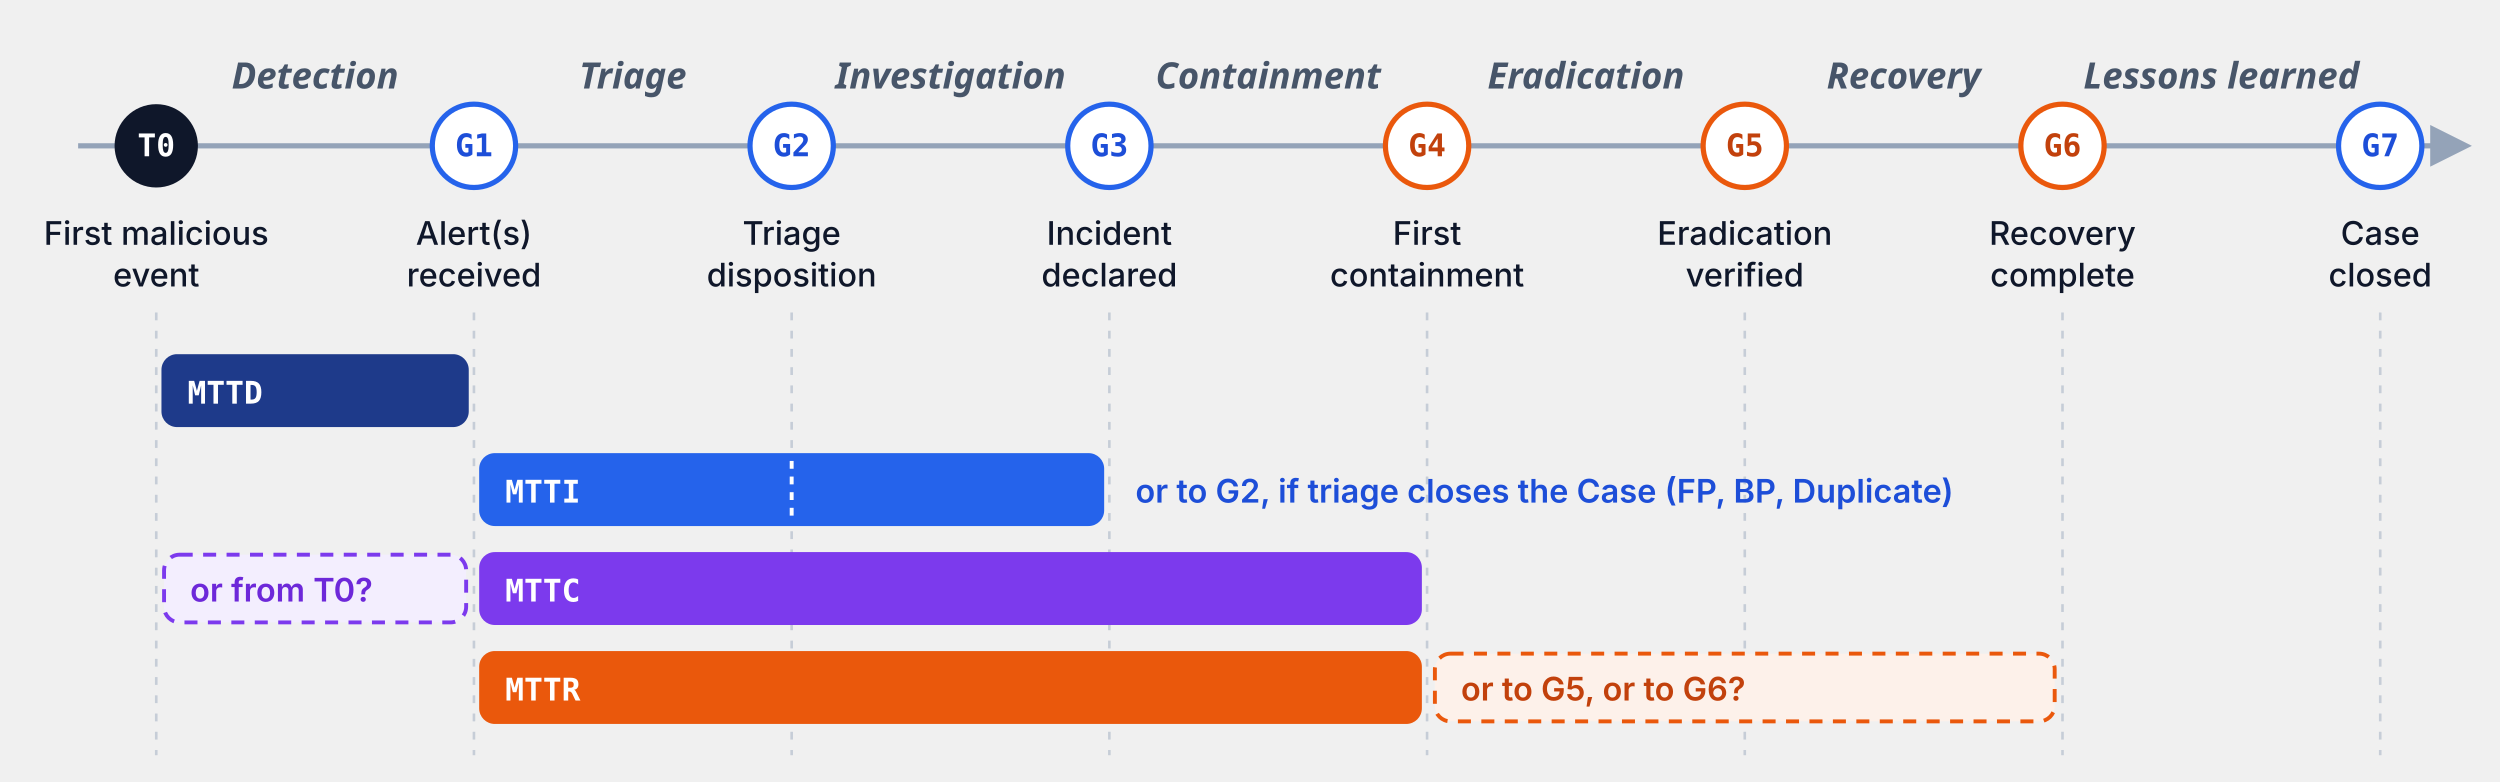
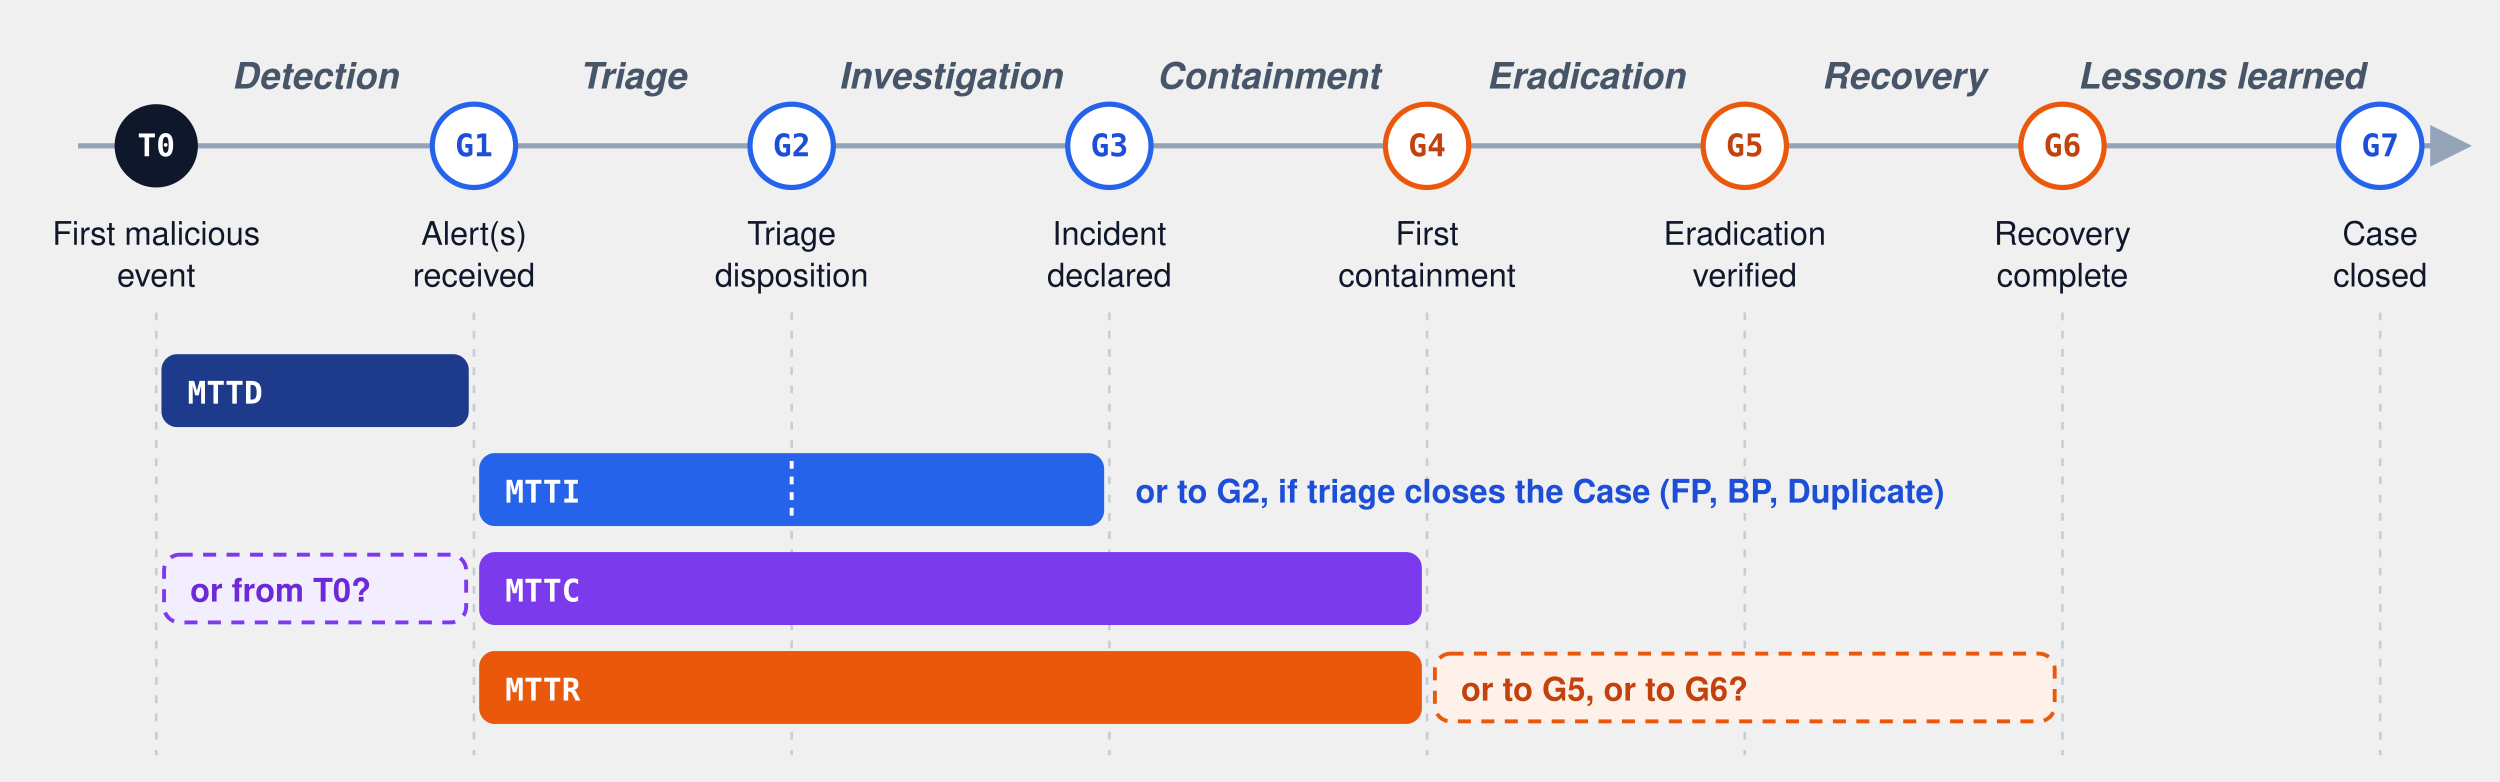
<svg xmlns="http://www.w3.org/2000/svg" viewBox="0 0 960 300" role="img" aria-labelledby="gt-title gt-desc">
  <style>
-     .seg { font: 600 14px 'Space Grotesk', 'Segoe UI', system-ui, sans-serif; fill: #475569; font-style: italic; }
-     .g { font: 700 12px 'Fira Code', ui-monospace, Menlo, Consolas, monospace; }
-     .gl { font: 500 12.5px 'Inter', 'Segoe UI', system-ui, sans-serif; fill: #0f172a; }
-     .bar { font: 700 12px 'Fira Code', ui-monospace, Menlo, Consolas, monospace; fill: #ffffff; }
-     .alt { font: 600 12.5px 'Inter', 'Segoe UI', system-ui, sans-serif; }
+     .seg { font: 600 14px 'Helvetica Neue', Helvetica, Arial, 'Segoe UI', system-ui, sans-serif; fill: #475569; font-style: italic; }
+     .g { font: 700 12px ui-monospace, Menlo, Consolas, monospace; }
+     .gl { font: 500 12.5px 'Helvetica Neue', Helvetica, Arial, 'Segoe UI', system-ui, sans-serif; fill: #0f172a; }
+     .bar { font: 700 12px ui-monospace, Menlo, Consolas, monospace; fill: #ffffff; }
+     .alt { font: 600 12.5px 'Helvetica Neue', Helvetica, Arial, 'Segoe UI', system-ui, sans-serif; }
    .tick { stroke: #94a3b8; stroke-opacity: 0.45; stroke-width: 1; stroke-dasharray: 3 4; }
  </style>
  <defs>
    <marker id="gt-arrow" viewBox="0 0 10 10" refX="8" refY="5" markerWidth="8" markerHeight="8" orient="auto">
      <path d="M0 0 L10 5 L0 10 z" fill="#94a3b8" />
    </marker>
  </defs>
  <g class="tick">
    <line x1="60" y1="120" x2="60" y2="290" />
    <line x1="182" y1="120" x2="182" y2="290" />
    <line x1="304" y1="120" x2="304" y2="290" />
    <line x1="426" y1="120" x2="426" y2="290" />
    <line x1="548" y1="120" x2="548" y2="290" />
    <line x1="670" y1="120" x2="670" y2="290" />
    <line x1="792" y1="120" x2="792" y2="290" />
    <line x1="914" y1="120" x2="914" y2="290" />
  </g>
  <g class="seg" text-anchor="middle">
    <text x="121" y="34">Detection</text>
    <text x="243" y="34">Triage</text>
    <text x="365" y="34">Investigation</text>
    <text x="487" y="34">Containment</text>
    <text x="609" y="34">Eradication</text>
    <text x="731" y="34">Recovery</text>
    <text x="853" y="34">Lessons learned</text>
  </g>
  <line x1="30" y1="56" x2="946" y2="56" stroke="#94a3b8" stroke-width="2" marker-end="url(#gt-arrow)" />
  <g class="g" text-anchor="middle">
    <circle cx="60" cy="56" r="16" fill="#0f172a" />
    <text x="60" y="60" fill="#ffffff">T0</text>
    <circle cx="182" cy="56" r="16" fill="#ffffff" stroke="#2563eb" stroke-width="2" />
    <text x="182" y="60" fill="#1d4ed8">G1</text>
    <circle cx="304" cy="56" r="16" fill="#ffffff" stroke="#2563eb" stroke-width="2" />
    <text x="304" y="60" fill="#1d4ed8">G2</text>
    <circle cx="426" cy="56" r="16" fill="#ffffff" stroke="#2563eb" stroke-width="2" />
    <text x="426" y="60" fill="#1d4ed8">G3</text>
    <circle cx="548" cy="56" r="16" fill="#ffffff" stroke="#ea580c" stroke-width="2" />
    <text x="548" y="60" fill="#c2410c">G4</text>
    <circle cx="670" cy="56" r="16" fill="#ffffff" stroke="#ea580c" stroke-width="2" />
    <text x="670" y="60" fill="#c2410c">G5</text>
    <circle cx="792" cy="56" r="16" fill="#ffffff" stroke="#ea580c" stroke-width="2" />
    <text x="792" y="60" fill="#c2410c">G6</text>
    <circle cx="914" cy="56" r="16" fill="#ffffff" stroke="#2563eb" stroke-width="2" />
    <text x="914" y="60" fill="#1d4ed8">G7</text>
  </g>
  <g class="gl" text-anchor="middle">
    <text x="60" y="94">First malicious</text>
    <text x="60" y="110">event</text>
    <text x="182" y="94">Alert(s)</text>
    <text x="182" y="110">received</text>
    <text x="304" y="94">Triage</text>
    <text x="304" y="110">disposition</text>
    <text x="426" y="94">Incident</text>
    <text x="426" y="110">declared</text>
    <text x="548" y="94">First</text>
    <text x="548" y="110">containment</text>
    <text x="670" y="94">Eradication</text>
    <text x="670" y="110">verified</text>
    <text x="792" y="94">Recovery</text>
    <text x="792" y="110">complete</text>
    <text x="914" y="94">Case</text>
    <text x="914" y="110">closed</text>
  </g>
  <rect x="62" y="136" width="118" height="28" rx="6" fill="#1e3a8a" />
  <text x="72" y="155" class="bar">MTTD</text>
  <rect x="184" y="174" width="240" height="28" rx="6" fill="#2563eb" />
  <line x1="304" y1="177" x2="304" y2="199" stroke="#ffffff" stroke-width="1.5" stroke-dasharray="3 3" />
  <text x="194" y="193" class="bar">MTTI</text>
  <text x="436" y="193" class="alt" fill="#1d4ed8">or to G2, if triage closes the Case (FP, BP, Duplicate)</text>
  <rect x="63" y="213" width="116" height="26" rx="6" fill="#f3eefe" stroke="#7c3aed" stroke-width="1.5" stroke-dasharray="5 4" />
  <text x="73" y="231" class="alt" fill="#6d28d9">or from T0?</text>
  <rect x="184" y="212" width="362" height="28" rx="6" fill="#7c3aed" />
  <text x="194" y="231" class="bar">MTTC</text>
  <rect x="184" y="250" width="362" height="28" rx="6" fill="#ea580c" />
  <text x="194" y="269" class="bar">MTTR</text>
  <rect x="551" y="251" width="238" height="26" rx="6" fill="#fdf1ea" stroke="#ea580c" stroke-width="1.5" stroke-dasharray="5 4" />
  <text x="561" y="269" class="alt" fill="#c2410c">or to G5, or to G6?</text>
</svg>
